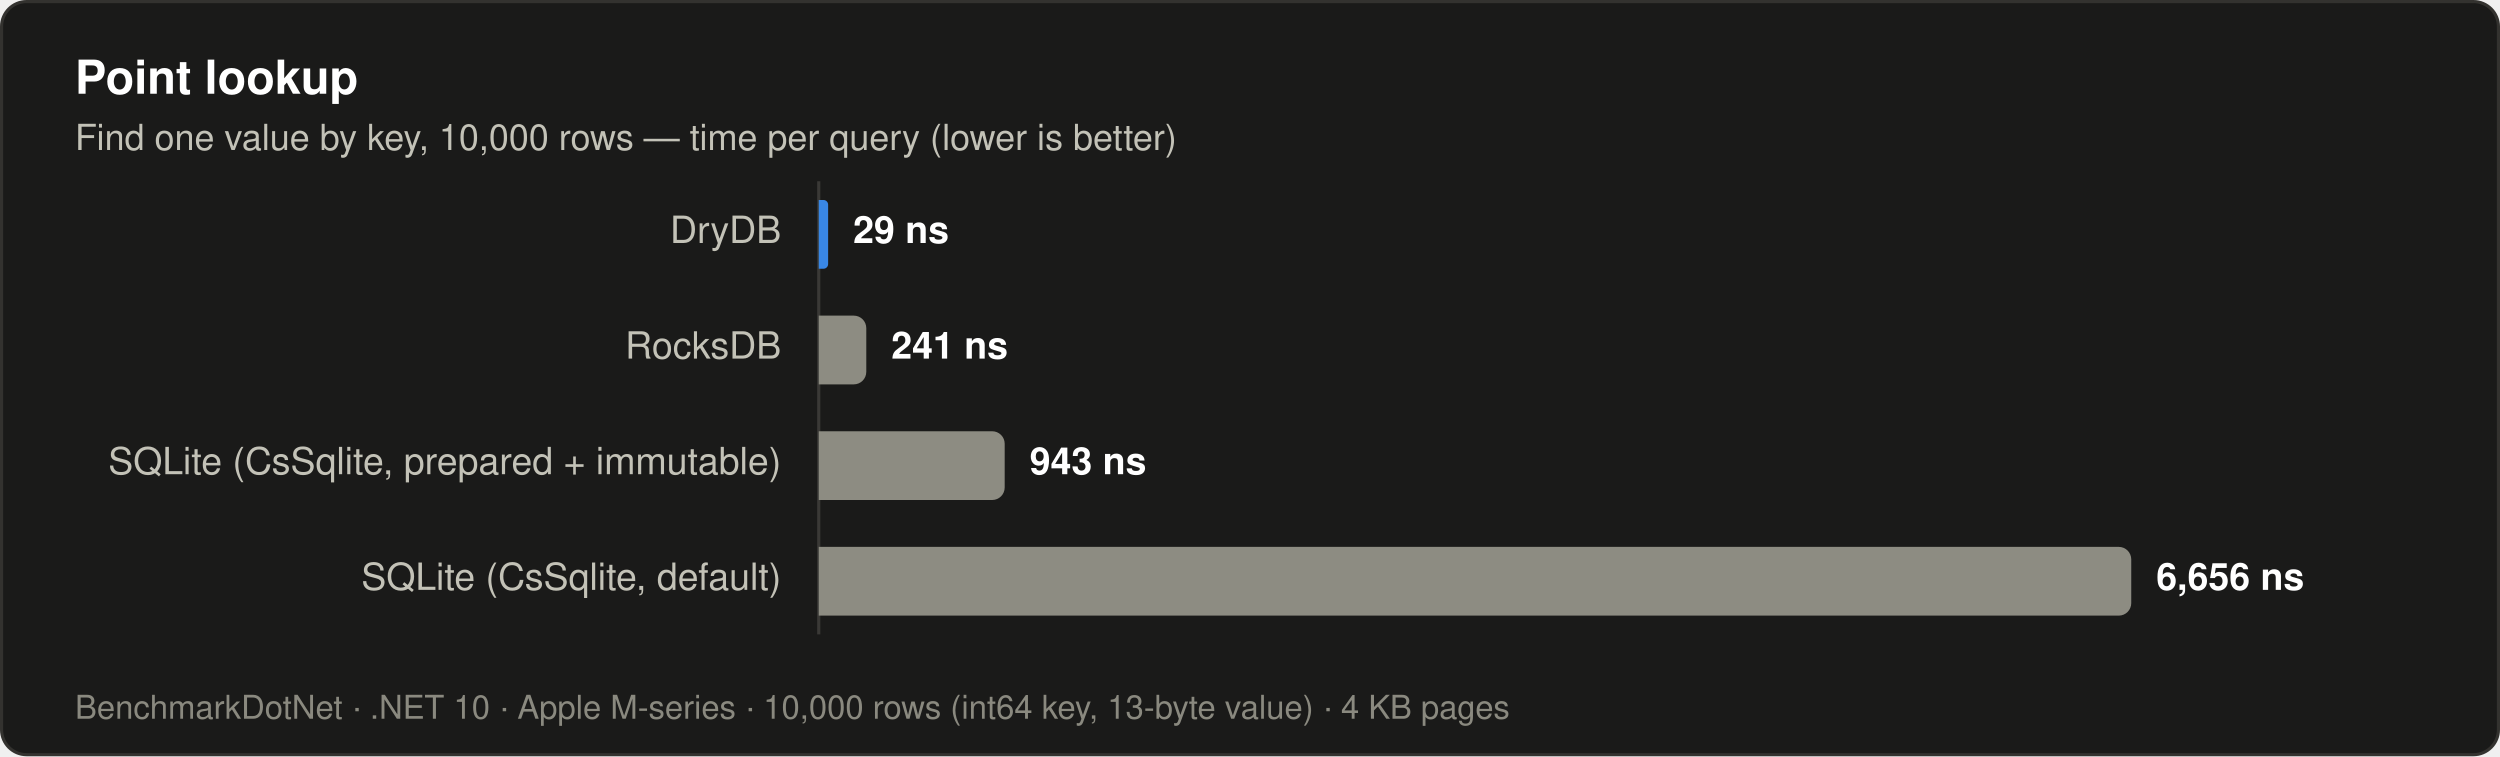
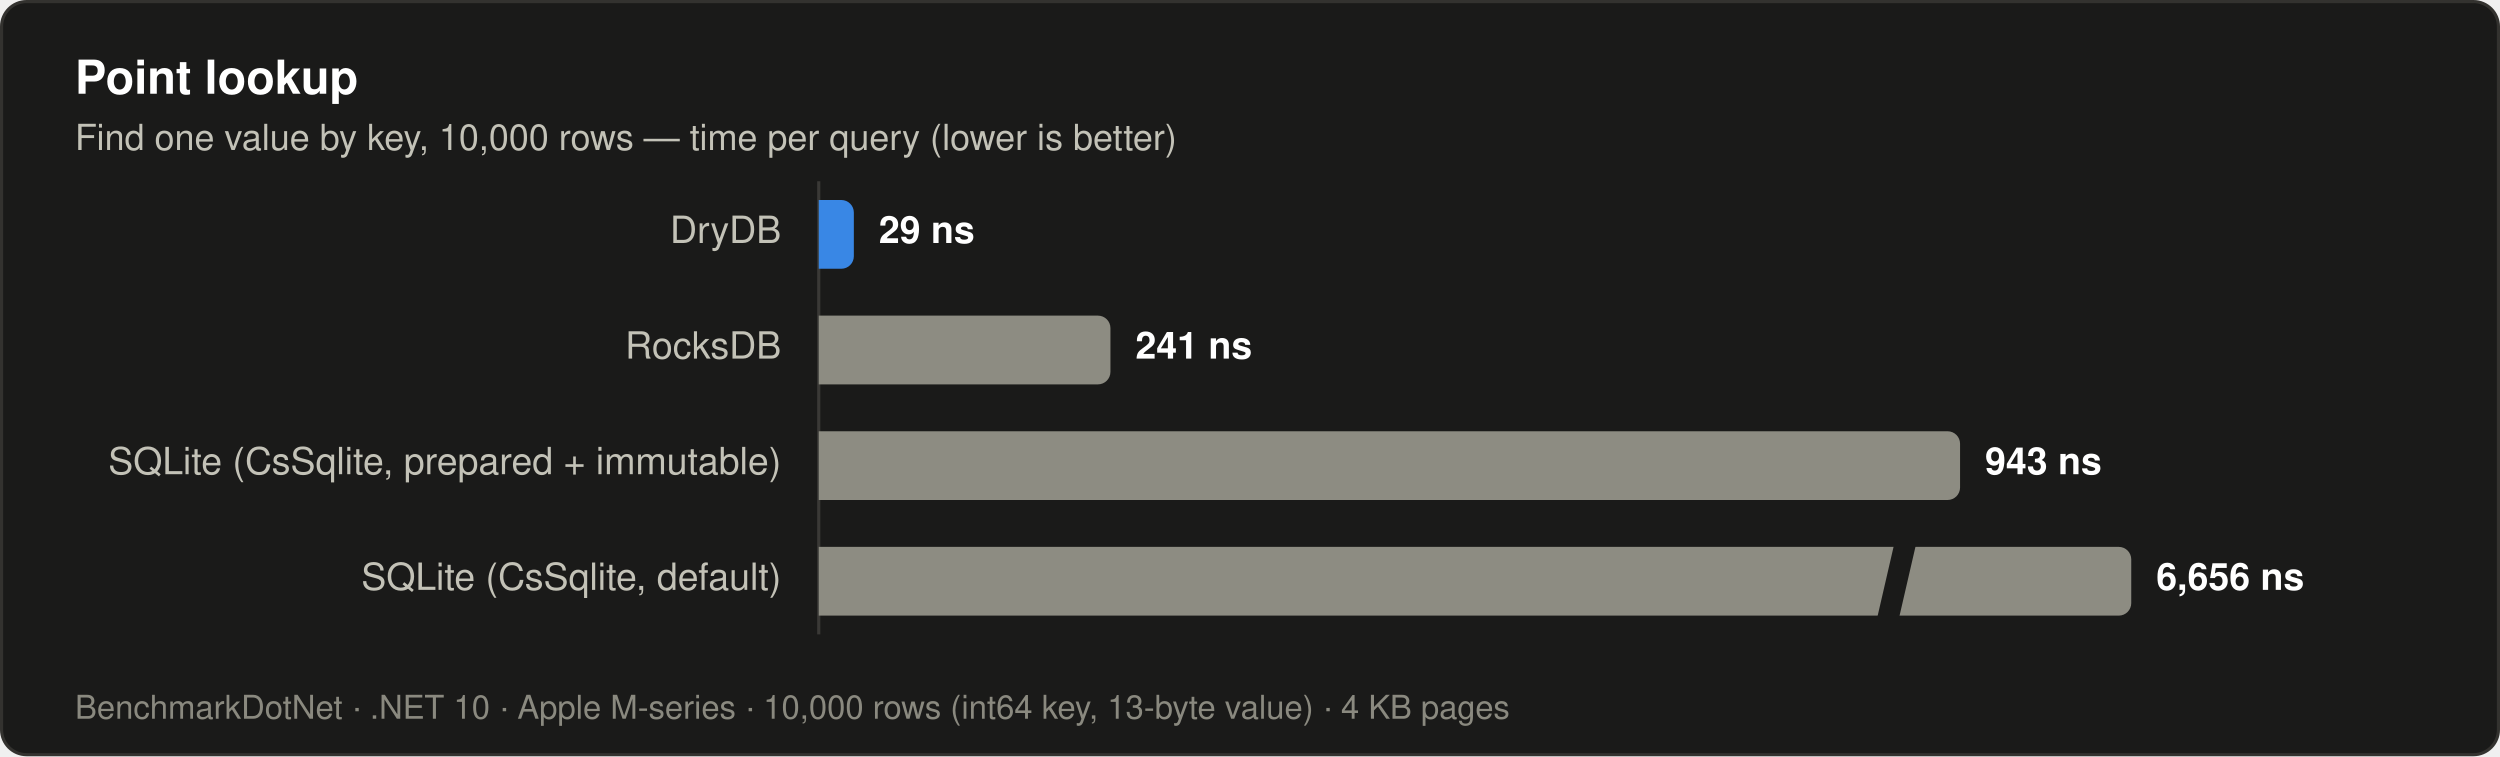
<svg xmlns="http://www.w3.org/2000/svg" viewBox="0 0 800 242" width="800" height="242" role="img" aria-label="Point lookup benchmark">
  <rect x="0.5" y="0.5" width="799" height="241" rx="8" fill="#1a1a19" stroke="#33322f" />
  <g font-family="ui-sans-serif, -apple-system, 'Segoe UI', Helvetica, Arial, sans-serif">
    <text x="24" y="30" font-size="15" font-weight="600" fill="#ffffff">Point lookup</text>
    <text x="24" y="48" font-size="11.5" fill="#c3c2b7">Find one value by key, 10,000 rows — time per query (lower is better)</text>
    <line x1="262" y1="58" x2="262" y2="203" stroke="#3a3936" stroke-width="1" />
    <text x="250" y="75" text-anchor="end" dominant-baseline="central" font-size="12" fill="#c3c2b7">DryDB</text>
-     <path d="M262 64 h1.50 a1.5 1.5 0 0 1 1.5 1.5 v19 a1.5 1.5 0 0 1 -1.5 1.5 h-1.5 Z" fill="#3987e5" />
-     <text x="273" y="75" dominant-baseline="central" font-size="12" font-weight="600" fill="#ffffff">29 ns</text>
+     <path d="M262 64 h7.23 a4 4 0 0 1 4 4 v14 a4 4 0 0 1 -4 4 h-7.23 Z" fill="#3987e5" />
+     <text x="281.231" y="75" dominant-baseline="central" font-size="12" font-weight="600" fill="#ffffff">29 ns</text>
    <text x="250" y="112" text-anchor="end" dominant-baseline="central" font-size="12" fill="#c3c2b7">RocksDB</text>
-     <path d="M262 101 h11.21 a4 4 0 0 1 4 4 v14 a4 4 0 0 1 -4 4 h-11.21 Z" fill="#8d8c82" />
-     <text x="285.207" y="112" dominant-baseline="central" font-size="12" font-weight="600" fill="#ffffff">241 ns</text>
+     <path d="M262 101 h89.34 a4 4 0 0 1 4 4 v14 a4 4 0 0 1 -4 4 h-89.34 Z" fill="#8d8c82" />
+     <text x="363.338" y="112" dominant-baseline="central" font-size="12" font-weight="600" fill="#ffffff">241 ns</text>
    <text x="250" y="149" text-anchor="end" dominant-baseline="central" font-size="12" fill="#c3c2b7">SQLite (CsSqlite, prepared + immutable)</text>
-     <path d="M262 138 h55.50 a4 4 0 0 1 4 4 v14 a4 4 0 0 1 -4 4 h-55.5 Z" fill="#8d8c82" />
-     <text x="329.504" y="149" dominant-baseline="central" font-size="12" font-weight="600" fill="#ffffff">943 ns</text>
+     <path d="M262 138 h361.22 a4 4 0 0 1 4 4 v14 a4 4 0 0 1 -4 4 h-361.22 Z" fill="#8d8c82" />
+     <text x="635.217" y="149" dominant-baseline="central" font-size="12" font-weight="600" fill="#ffffff">943 ns</text>
    <text x="250" y="186" text-anchor="end" dominant-baseline="central" font-size="12" fill="#c3c2b7">SQLite (CsSqlite, default)</text>
    <path d="M262 175 h416.00 a4 4 0 0 1 4 4 v14 a4 4 0 0 1 -4 4 h-416 Z" fill="#8d8c82" />
+     <path d="M606.4 173 l-6 26 h7 l6 -26 Z" fill="#1a1a19" />
    <text x="690" y="186" dominant-baseline="central" font-size="12" font-weight="600" fill="#ffffff">6,656 ns</text>
    <text x="24" y="230" font-size="10.5" fill="#8a897f">BenchmarkDotNet · .NET 10 · Apple M-series · 10,000 rows (int64 key, 13-byte value) · 4 KB pages</text>
  </g>
</svg>
